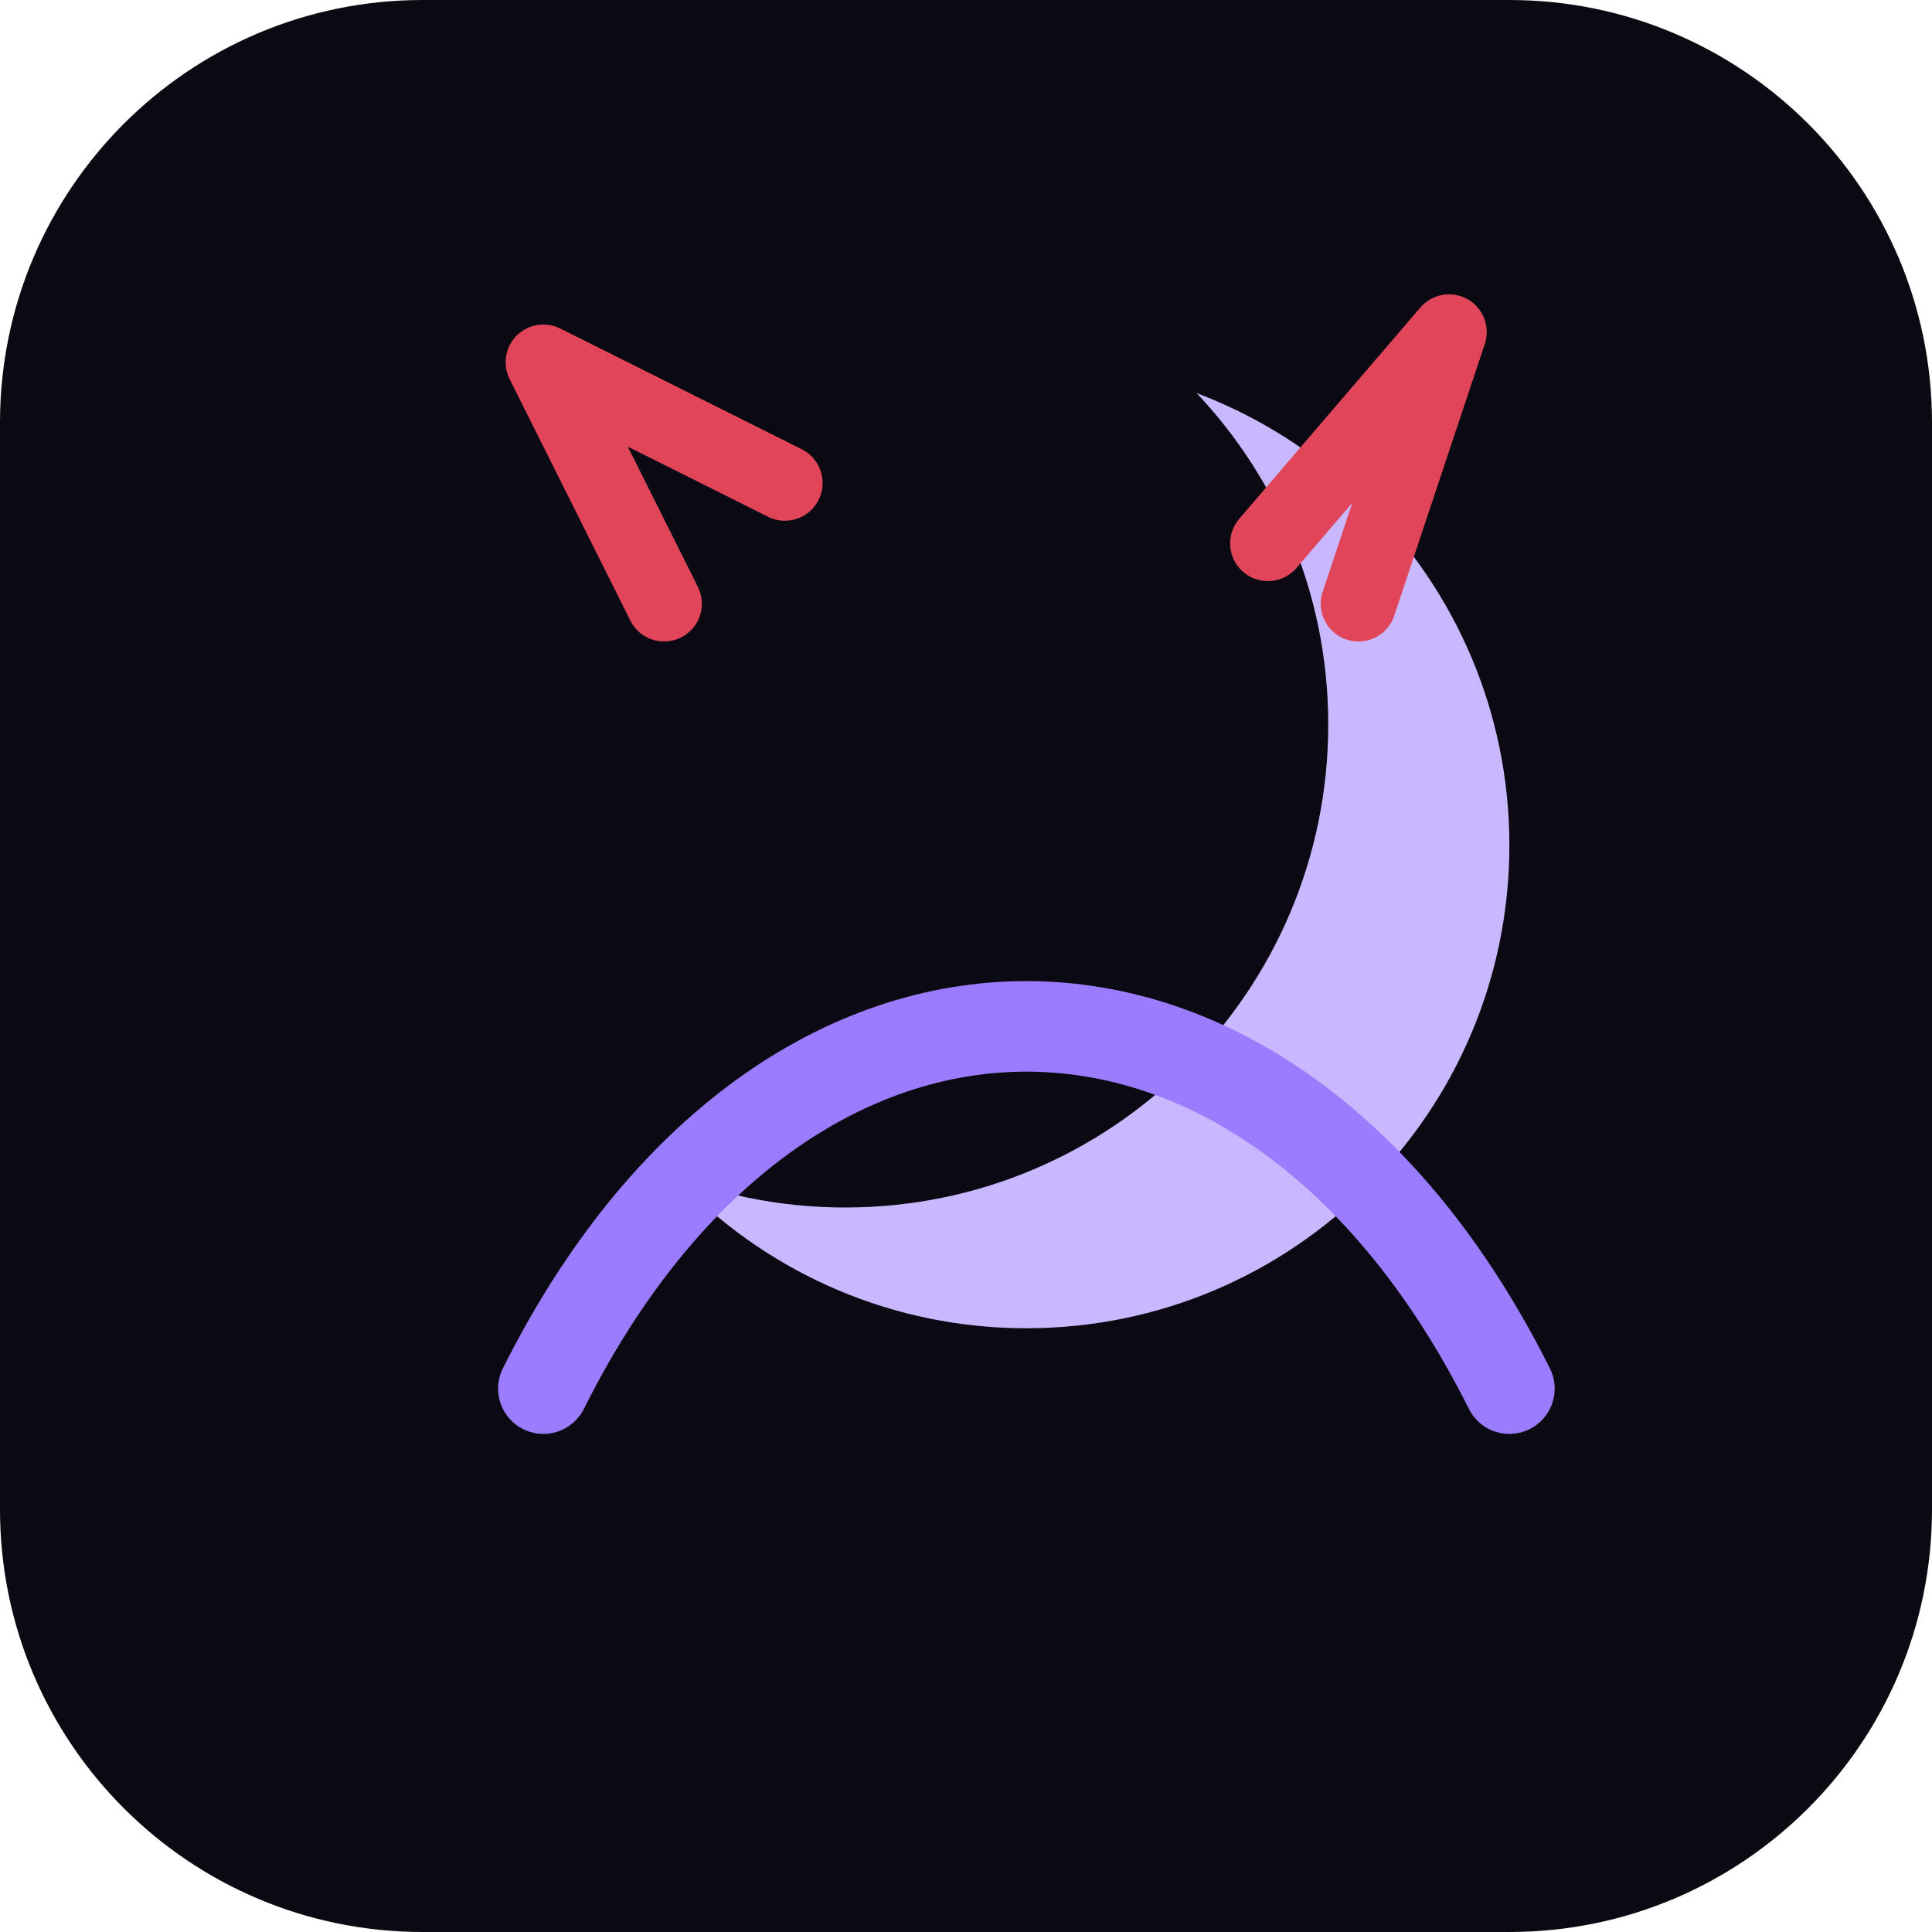
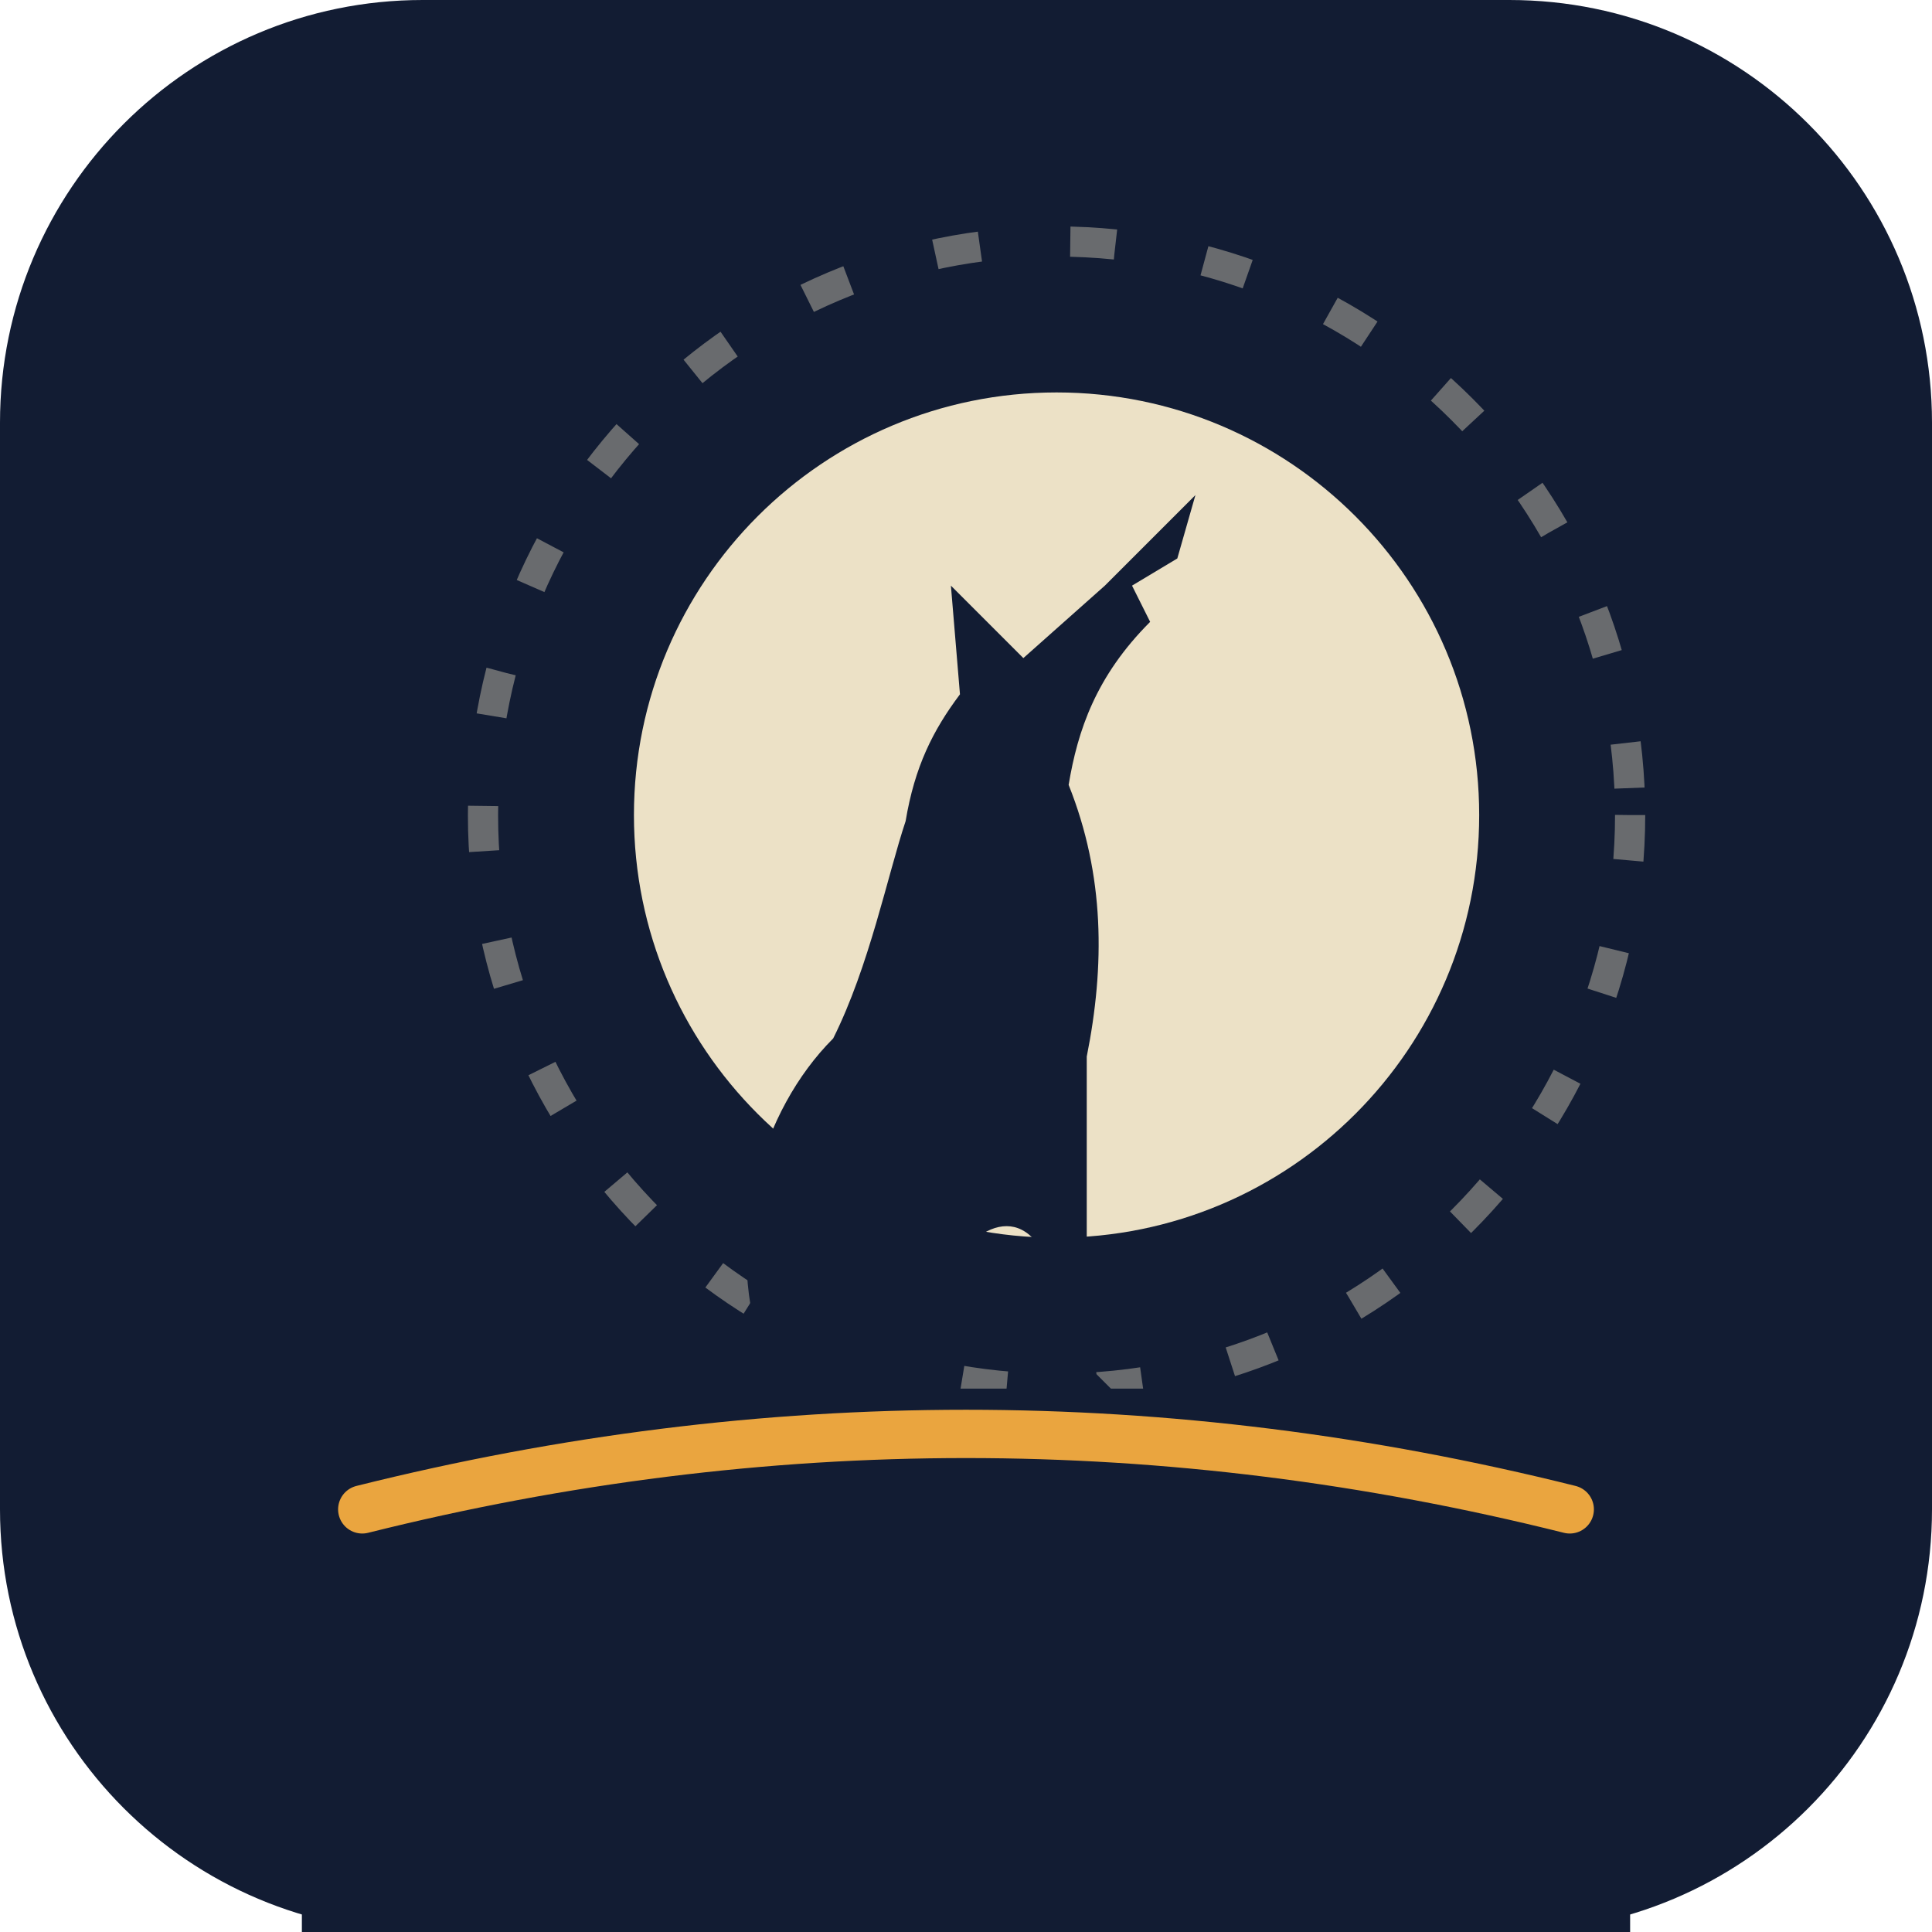
<svg xmlns="http://www.w3.org/2000/svg" viewBox="0 0 64 64" fill="none">
-   <rect width="64" height="64" rx="14" fill="#0b0a12" />
-   <circle cx="34" cy="28" r="16" fill="#c9b8ff" />
-   <circle cx="28" cy="24" r="16" fill="#0b0a12" />
-   <path d="M18 46c4-8 10-12 16-12s12 4 16 12" stroke="#9b7cff" stroke-width="3" stroke-linecap="round" />
-   <path d="M22 20l-4-8 8 4M42 18l6-7-3 9" stroke="#e0455a" stroke-width="2.5" stroke-linecap="round" stroke-linejoin="round" />
+   <rect width="64" height="64" rx="14" fill="#121c33" />
+   <circle cx="35" cy="27" r="19" stroke="#ece1c6" stroke-opacity=".4" stroke-dasharray="1.5 3" />
+   <circle cx="35" cy="27" r="14" fill="#ece1c6" />
+   <path d="M10 52 Q22 45 30 46 L44 46 Q50 48 54 52 L54 64 L10 64 Z" fill="#121c33" />
+   <path d="M0 0 Q4 -6 14 -8 C10 -20 14 -34 22 -42 C26 -50 28 -60 30 -66 C31 -72 33 -76 36 -80 L35 -92 L43 -84 L52 -92 L62 -102 L60 -95 L55 -92 L57 -88 C51 -82 49 -76 48 -70 C52 -60 52 -50 50 -40 L50 -6 L56 0 L44 0 L44 -20 C40 -24 34 -18 32 -10 L36 -2 L38 0 Z" transform="translate(21 47) scale(.3)" fill="#121c33" />
+   <path d="M12 50 q20 -5 40 0" stroke="#eaa53f" stroke-width="1.6" stroke-linecap="round" />
</svg>
